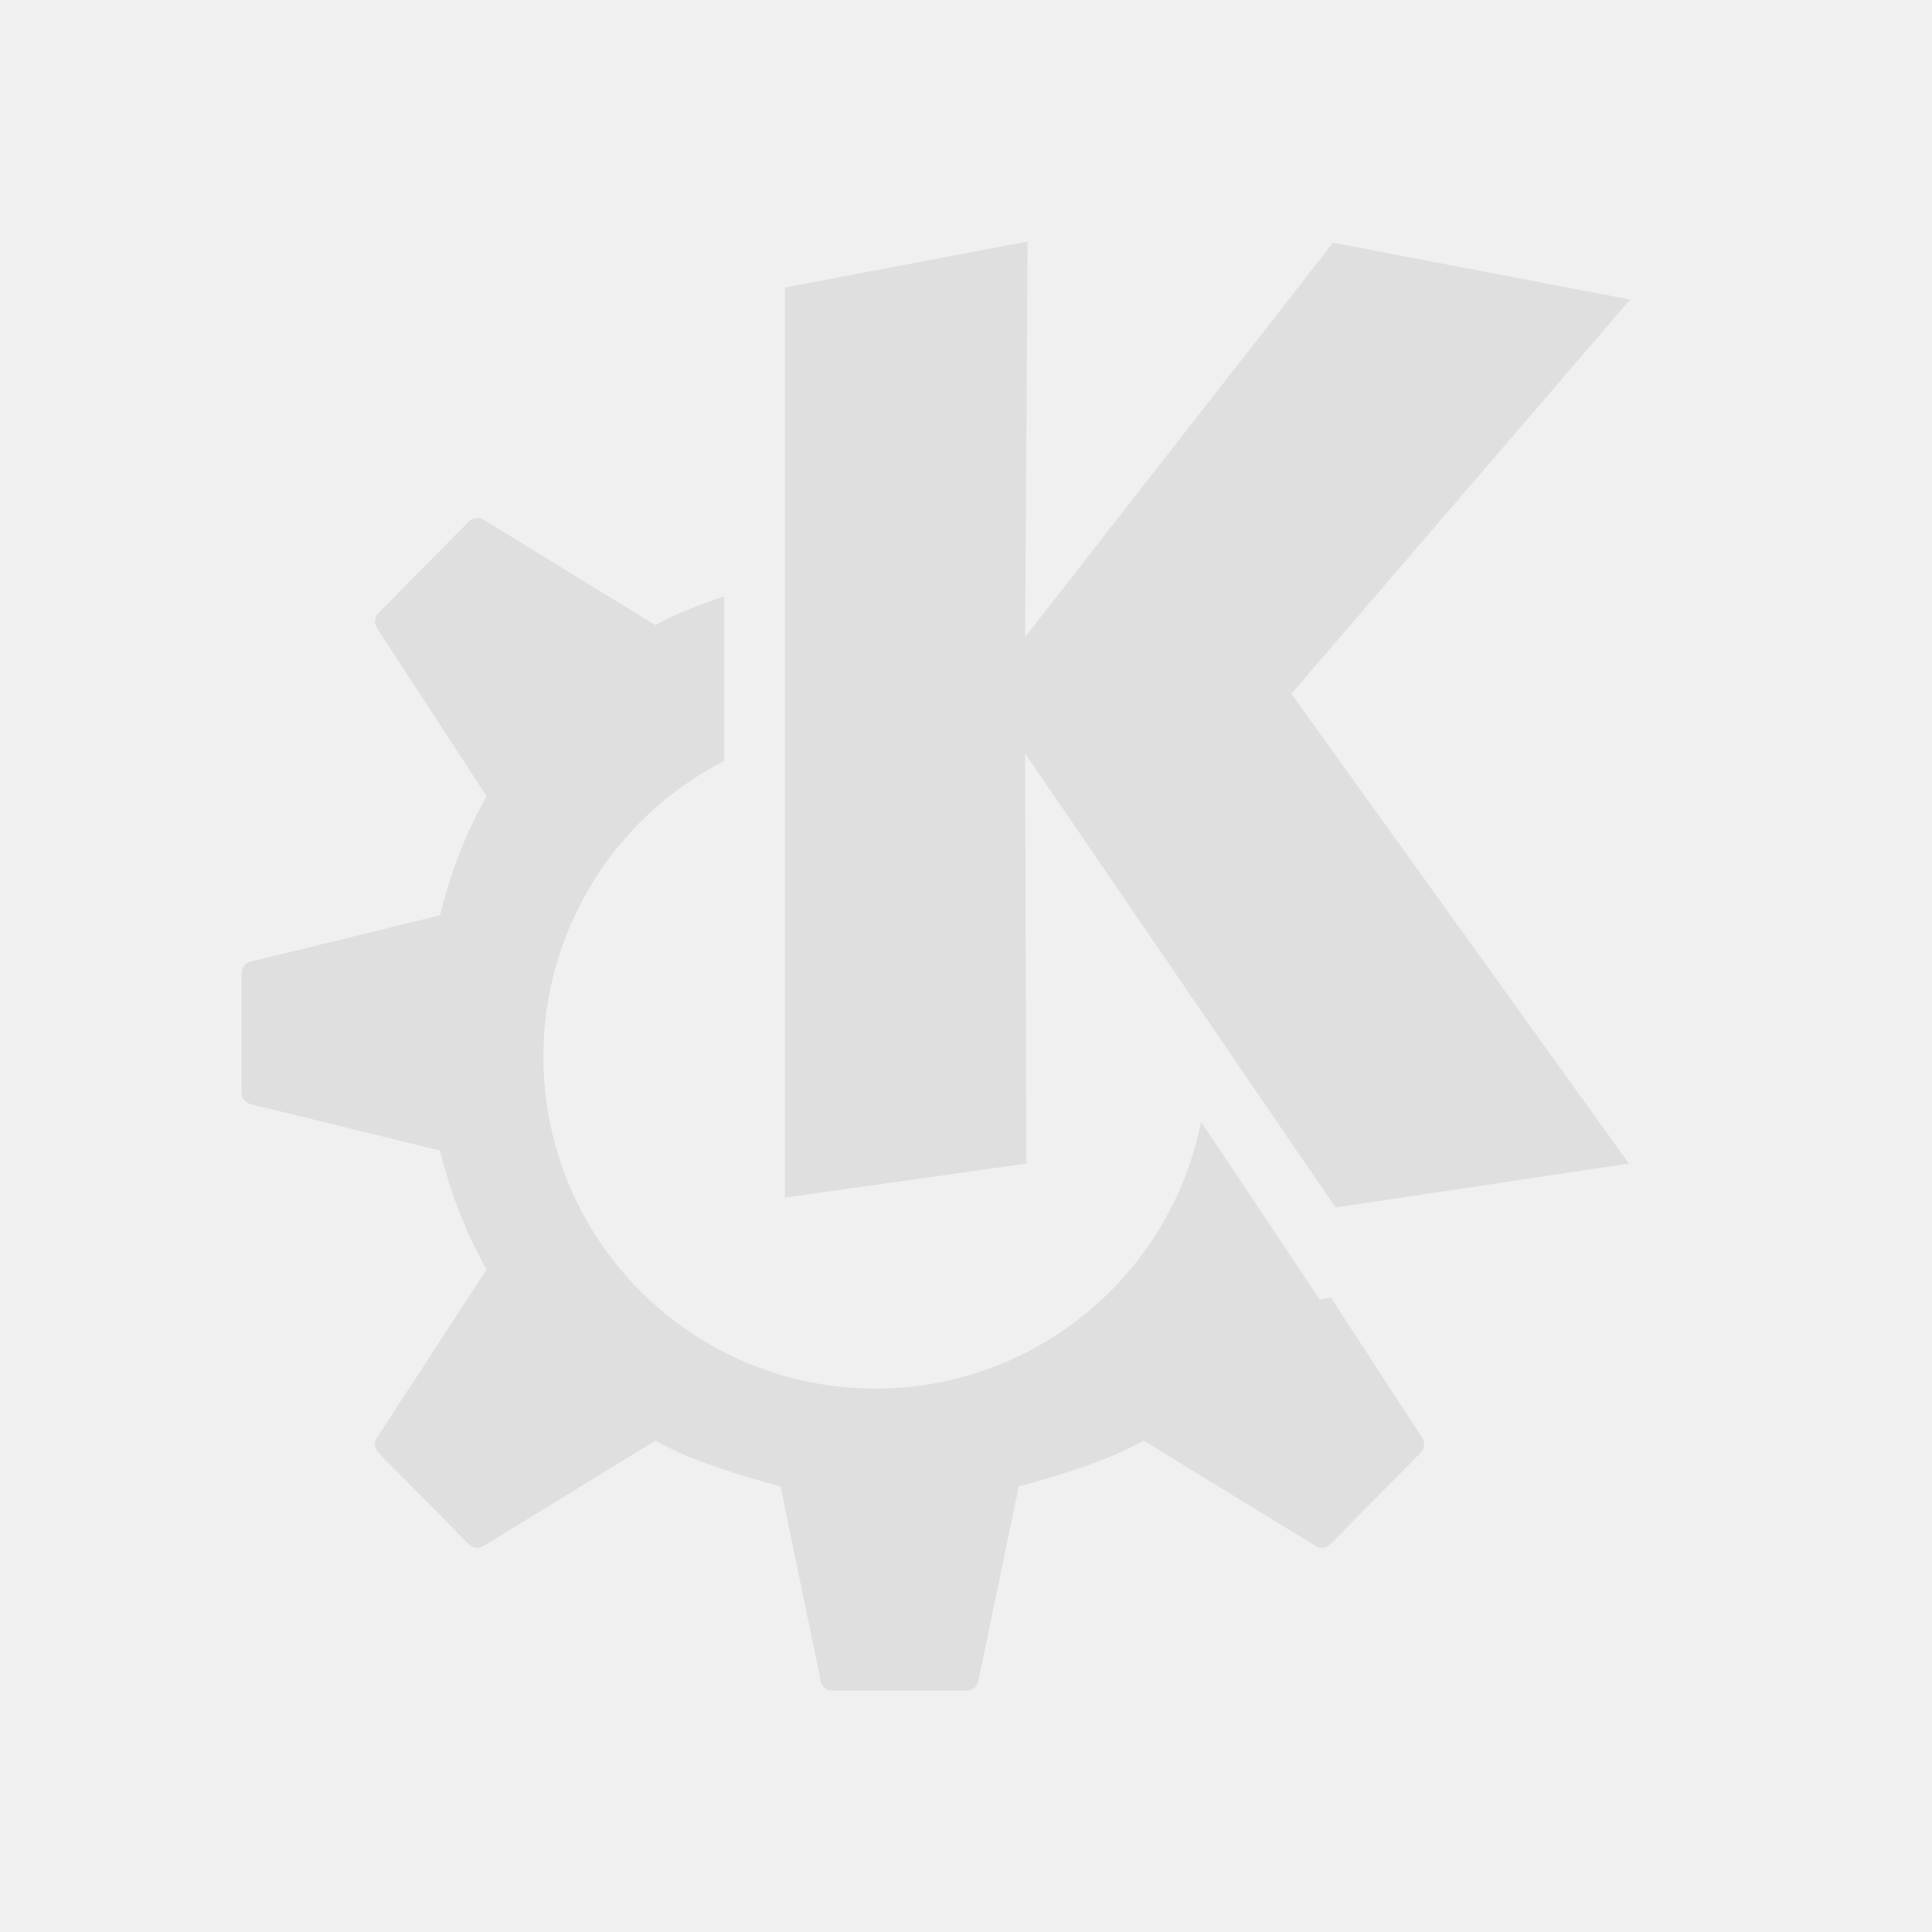
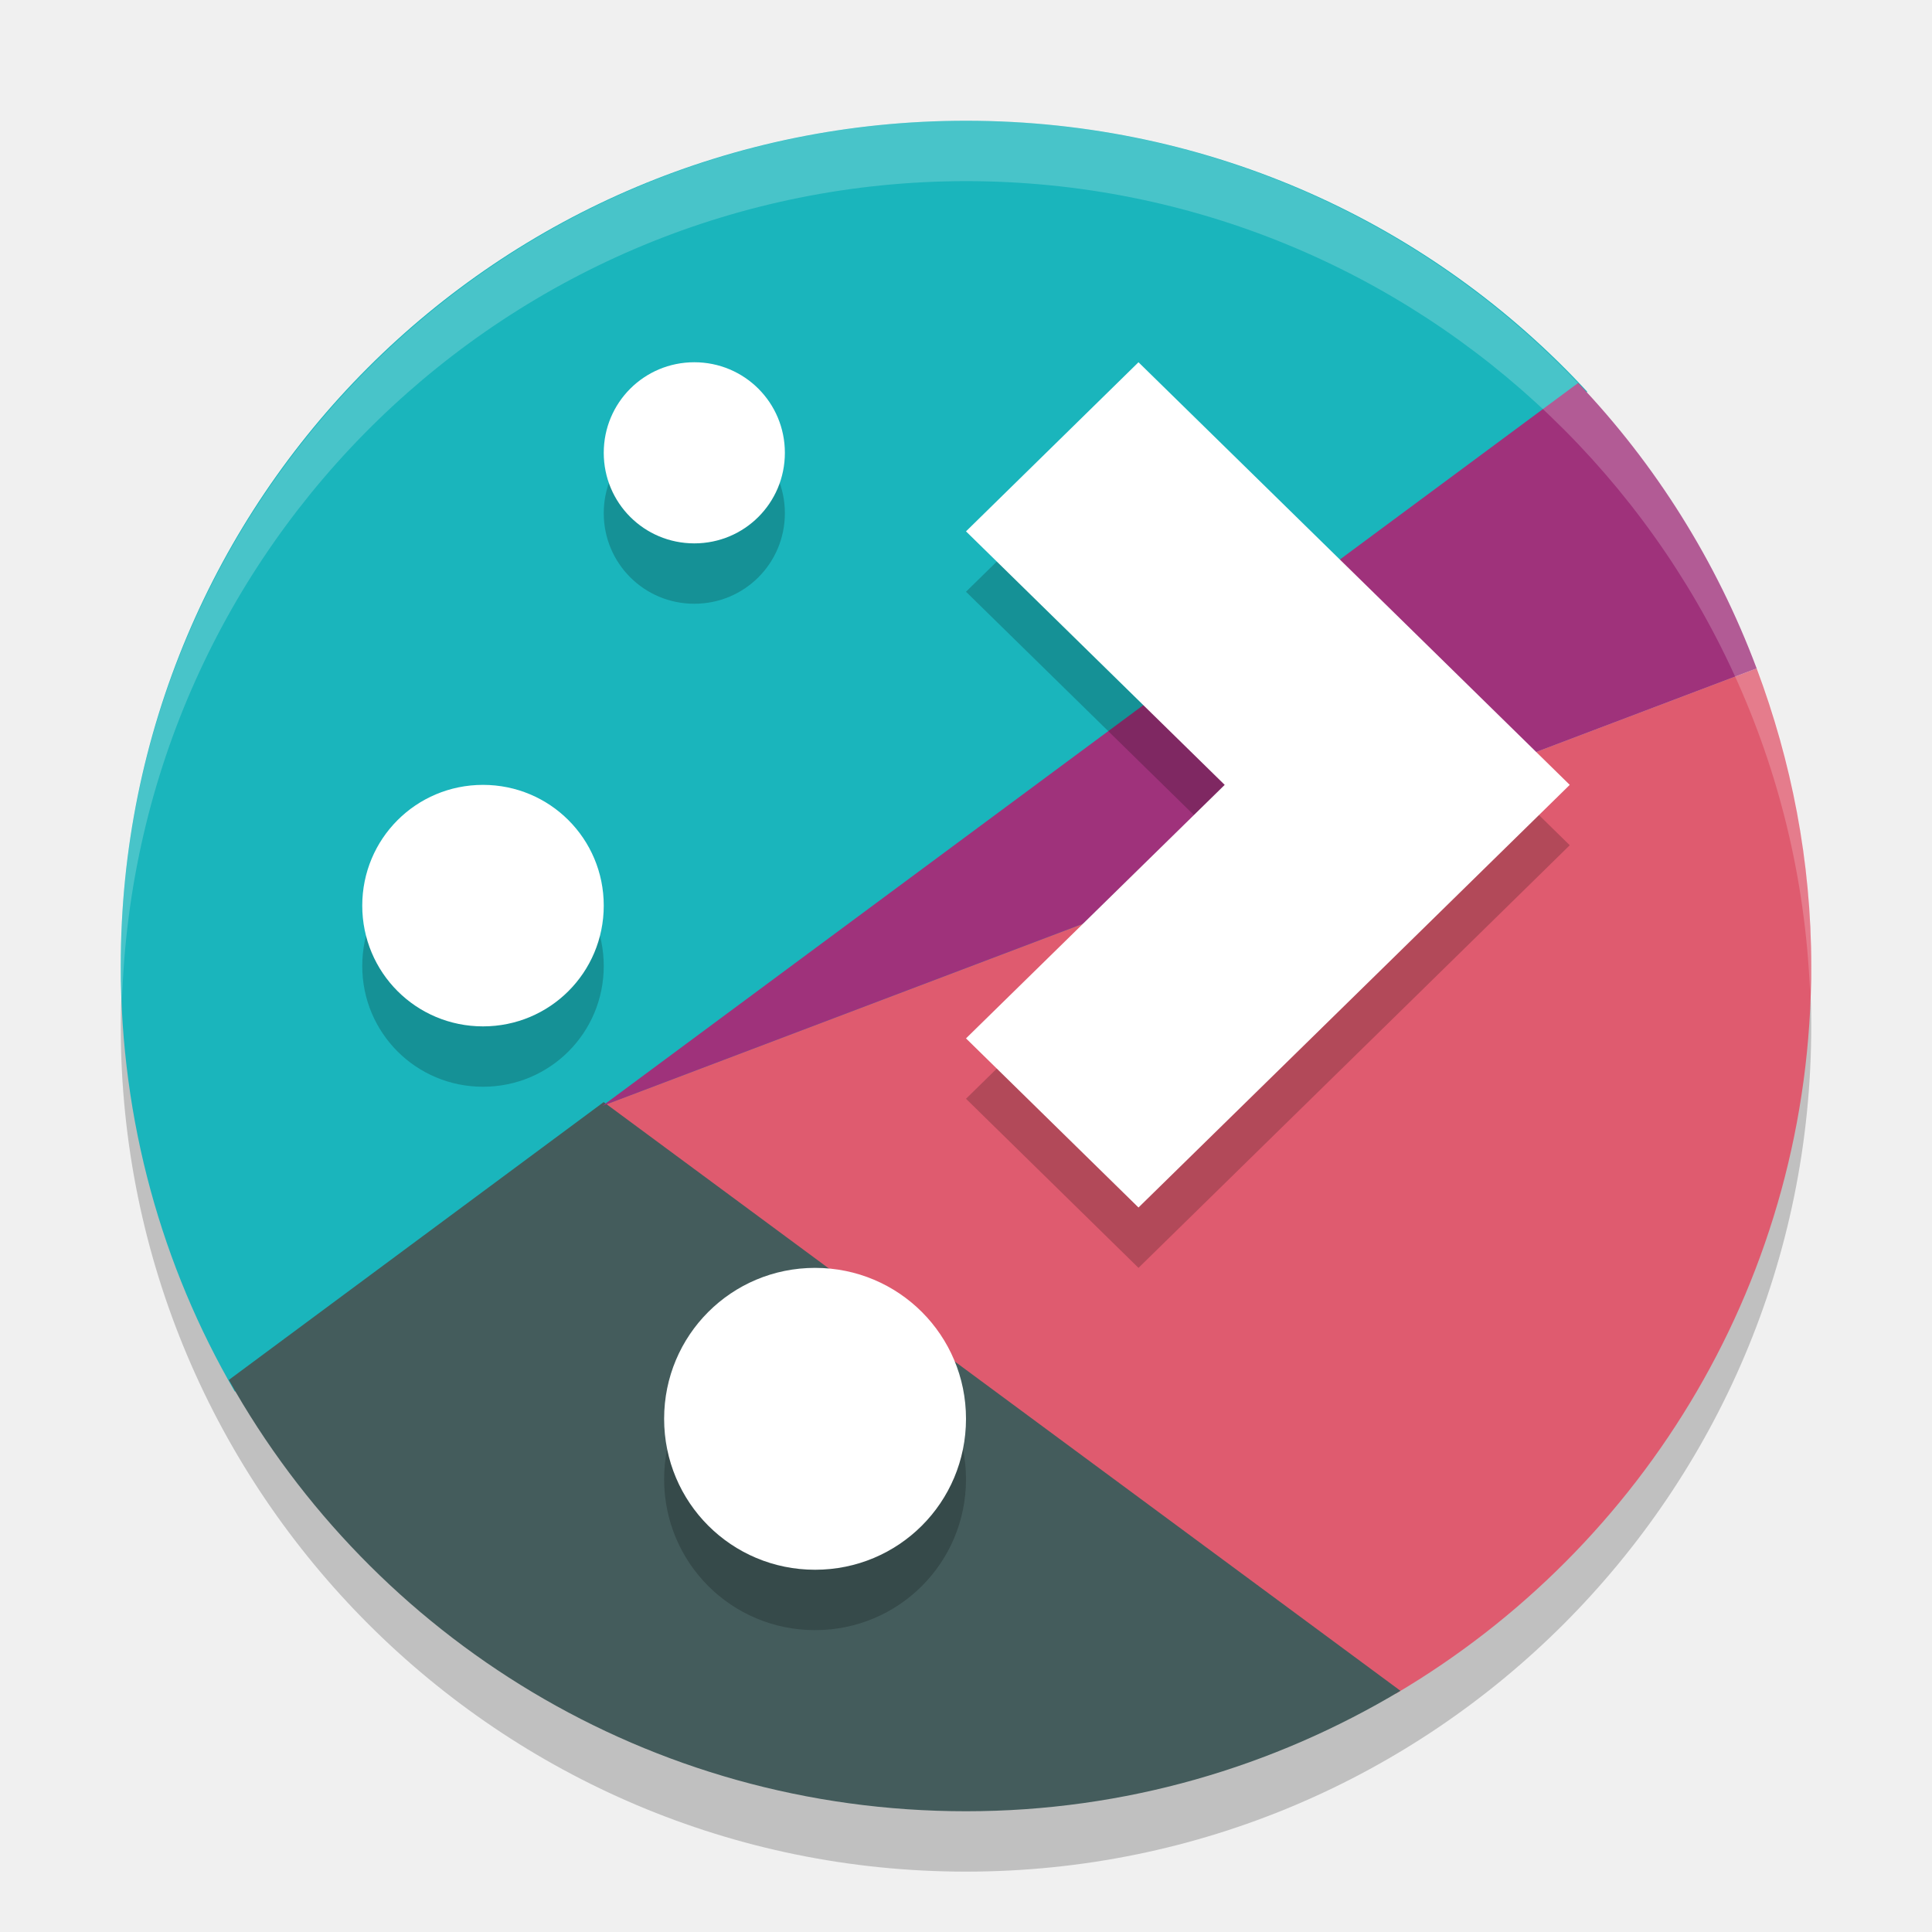
- <svg xmlns="http://www.w3.org/2000/svg" width="32" height="32" version="1.1">
-   <defs id="materia">
-     <style id="current-color-scheme" type="text/css">
-    .ColorScheme-Background {color:#181818; } .ColorScheme-ButtonBackground { color:#343434; } .ColorScheme-Highlight { color:#4285f4; } .ColorScheme-Text { color:#dfdfdf; } .ColorScheme-ViewBackground { color:#242424; } .ColorScheme-NegativeText { color:#f44336; } .ColorScheme-PositiveText { color:#4caf50; } .ColorScheme-NeutralText { color:#ff9800; }
-   </style>
-   </defs>
-   <g id="22-22-start-here-kde" transform="translate(27,5)">
-     <rect style="opacity:0.001" width="22" height="22" x="5" y="5" />
-     <path style="fill:currentColor" class="ColorScheme-Text" d="m 17.008,8 -3.013,0.525 V 18.895 l 2.997,-0.386 -0.016,-4.674 3.536,5.173 3.474,-0.499 -3.997,-5.355 4.01,-4.493 -3.517,-0.647 -3.507,4.493 z m -6.336,2.648 c -0.029,0.002 -0.056,0.015 -0.078,0.037 l -1.034,1.045 c -0.045,0.045 -0.052,0.116 -0.018,0.17 l 1.249,1.917 c -0.236,0.418 -0.414,0.876 -0.529,1.355 L 8.105,15.701 C 8.046,15.715 8,15.769 8,15.831 v 0.681 0.681 c 0,0.062 0.046,0.116 0.105,0.131 l 2.156,0.528 c 0.115,0.479 0.293,0.937 0.529,1.355 l -1.249,1.917 c -0.035,0.054 -0.027,0.124 0.018,0.17 l 1.034,1.045 c 0.044,0.044 0.111,0.048 0.164,0.016 l 1.957,-1.199 c 0.384,0.224 0.985,0.403 1.423,0.523 l 0.459,2.213 C 14.609,23.955 14.659,24 14.723,24 h 0.771 0.771 c 0.063,0 0.114,-0.045 0.127,-0.109 l 0.459,-2.213 c 0.438,-0.119 1.039,-0.299 1.423,-0.523 l 1.957,1.199 c 0.053,0.032 0.12,0.028 0.164,-0.016 l 1.034,-1.045 c 0.045,-0.045 0.052,-0.116 0.018,-0.17 l -1.04,-1.597 -0.129,0.019 -0.73,-1.069 c -0.745,1.561 -2.322,2.557 -4.053,2.558 -2.483,0 -4.496,-2.012 -4.496,-4.493 0.001,-1.705 0.969,-3.263 2.498,-4.021 v -0.981 c -0.285,0.095 -0.565,0.202 -0.781,0.328 l -1.957,-1.199 c -0.026,-0.016 -0.057,-0.024 -0.086,-0.021 z" />
-   </g>
-   <g id="start-here-kde">
-     <rect style="opacity:0.001" width="32" height="32" x="0" y="0" />
-     <path style="fill:currentColor" class="ColorScheme-Text" d="M 17.021 4 L 13 4.762 L 13 19.836 L 17 19.273 L 16.979 12.48 L 22.121 20 L 26.98 19.273 L 21.389 11.492 L 27 4.961 L 22.08 4.02 L 16.979 10.551 L 17.021 4 z M 7.887 8.58 C 7.845 8.584 7.803 8.601 7.771 8.633 L 6.268 10.154 C 6.202 10.22 6.192 10.322 6.242 10.4 L 8.059 13.188 C 7.716 13.795 7.457 14.463 7.289 15.16 L 4.152 15.928 C 4.065 15.949 4 16.029 4 16.119 L 4 17.107 L 4 18.098 C 4 18.188 4.065 18.268 4.152 18.289 L 7.289 19.057 C 7.457 19.754 7.716 20.42 8.059 21.027 L 6.242 23.816 C 6.192 23.895 6.202 23.997 6.268 24.062 L 7.771 25.584 C 7.835 25.648 7.935 25.652 8.012 25.605 L 10.857 23.861 C 11.416 24.186 12.291 24.448 12.928 24.621 L 13.594 27.842 C 13.612 27.935 13.687 28 13.779 28 L 14.9 28 L 16.021 28 C 16.114 28 16.187 27.935 16.205 27.842 L 16.873 24.621 C 17.51 24.448 18.383 24.186 18.941 23.861 L 21.789 25.605 C 21.866 25.652 21.964 25.648 22.027 25.584 L 23.531 24.062 C 23.597 23.997 23.607 23.895 23.557 23.816 L 22.045 21.494 L 21.857 21.521 L 19.893 18.582 A 5.5 5.5 0 0 1 14.5 23 A 5.5 5.5 0 0 1 9 17.5 A 5.5 5.5 0 0 1 11.994 12.604 L 11.994 9.879 C 11.58 10.017 11.171 10.173 10.857 10.355 L 8.012 8.609 C 7.973 8.586 7.929 8.577 7.887 8.58 z" />
-   </g>
+ <svg xmlns="http://www.w3.org/2000/svg" width="32" height="32" version="1">
+   <circle style="opacity:0.2" cx="16" cy="17" r="14" />
+   <path style="fill:#1ab5bc" d="M 16,2 C 8.244,2 2,8.244 2,16 2,18.572 2.687,20.978 3.887,23.045 18.342,23.546 25.8,7.6 26.288,6.486 23.734,3.724 20.076,2 16,2 Z" />
+   <path style="fill:#df5b6f" d="M 29.096,11.071 9.976,18.316 23.118,28.053 C 27.239,25.622 30,21.15 30,16 30,14.261 29.671,12.605 29.096,11.071 Z" />
+   <path style="fill:#445c5c" d="M 9.999,18.254 3.79,22.856 C 6.183,27.124 10.74,30 16,30 c 2.639,0 5.093,-0.736 7.196,-1.995 z" />
+   <path style="fill:#9f327b" d="M 26.138,6.344 9.978,18.317 29.096,11.071 C 28.43,9.294 27.421,7.691 26.138,6.344 Z" />
+   <path style="opacity:0.2" d="M 11.5,7 C 10.669,7 10,7.669 10,8.5 10,9.331 10.669,10 11.5,10 12.331,10 13,9.331 13,8.5 13,7.669 12.331,7 11.5,7 Z M 18.857,7 16,9.801 20.285,14 16,18.199 18.857,21 23.143,16.801 26,14 23.143,11.199 Z M 8,14 c -1.108,0 -2,0.892 -2,2 0,1.108 0.892,2 2,2 1.108,0 2,-0.892 2,-2 0,-1.108 -0.892,-2 -2,-2 z m 5.5,8 C 12.115,22 11,23.115 11,24.5 11,25.885 12.115,27 13.5,27 14.885,27 16,25.885 16,24.5 16,23.115 14.885,22 13.5,22 Z" />
+   <path style="fill:#ffffff" d="M 11.5 6 C 10.669 6 10 6.669 10 7.5 C 10 8.331 10.669 9 11.5 9 C 12.331 9 13 8.331 13 7.5 C 13 6.669 12.331 6 11.5 6 z M 18.857 6 L 16 8.801 L 20.285 13 L 16 17.199 L 18.857 20 L 23.143 15.801 L 26 13 L 23.143 10.199 L 18.857 6 z M 8 13 C 6.892 13 6 13.892 6 15 C 6 16.108 6.892 17 8 17 C 9.108 17 10 16.108 10 15 C 10 13.892 9.108 13 8 13 z M 13.5 21 C 12.115 21 11 22.115 11 23.5 C 11 24.885 12.115 26 13.5 26 C 14.885 26 16 24.885 16 23.5 C 16 22.115 14.885 21 13.5 21 z" />
+   <path style="opacity:0.2;fill:#ffffff" d="M 16 2 A 14 14 0 0 0 2 16 A 14 14 0 0 0 2.021 16.586 A 14 14 0 0 1 16 3 A 14 14 0 0 1 29.979 16.414 A 14 14 0 0 0 30 16 A 14 14 0 0 0 16 2 z" />
</svg>
